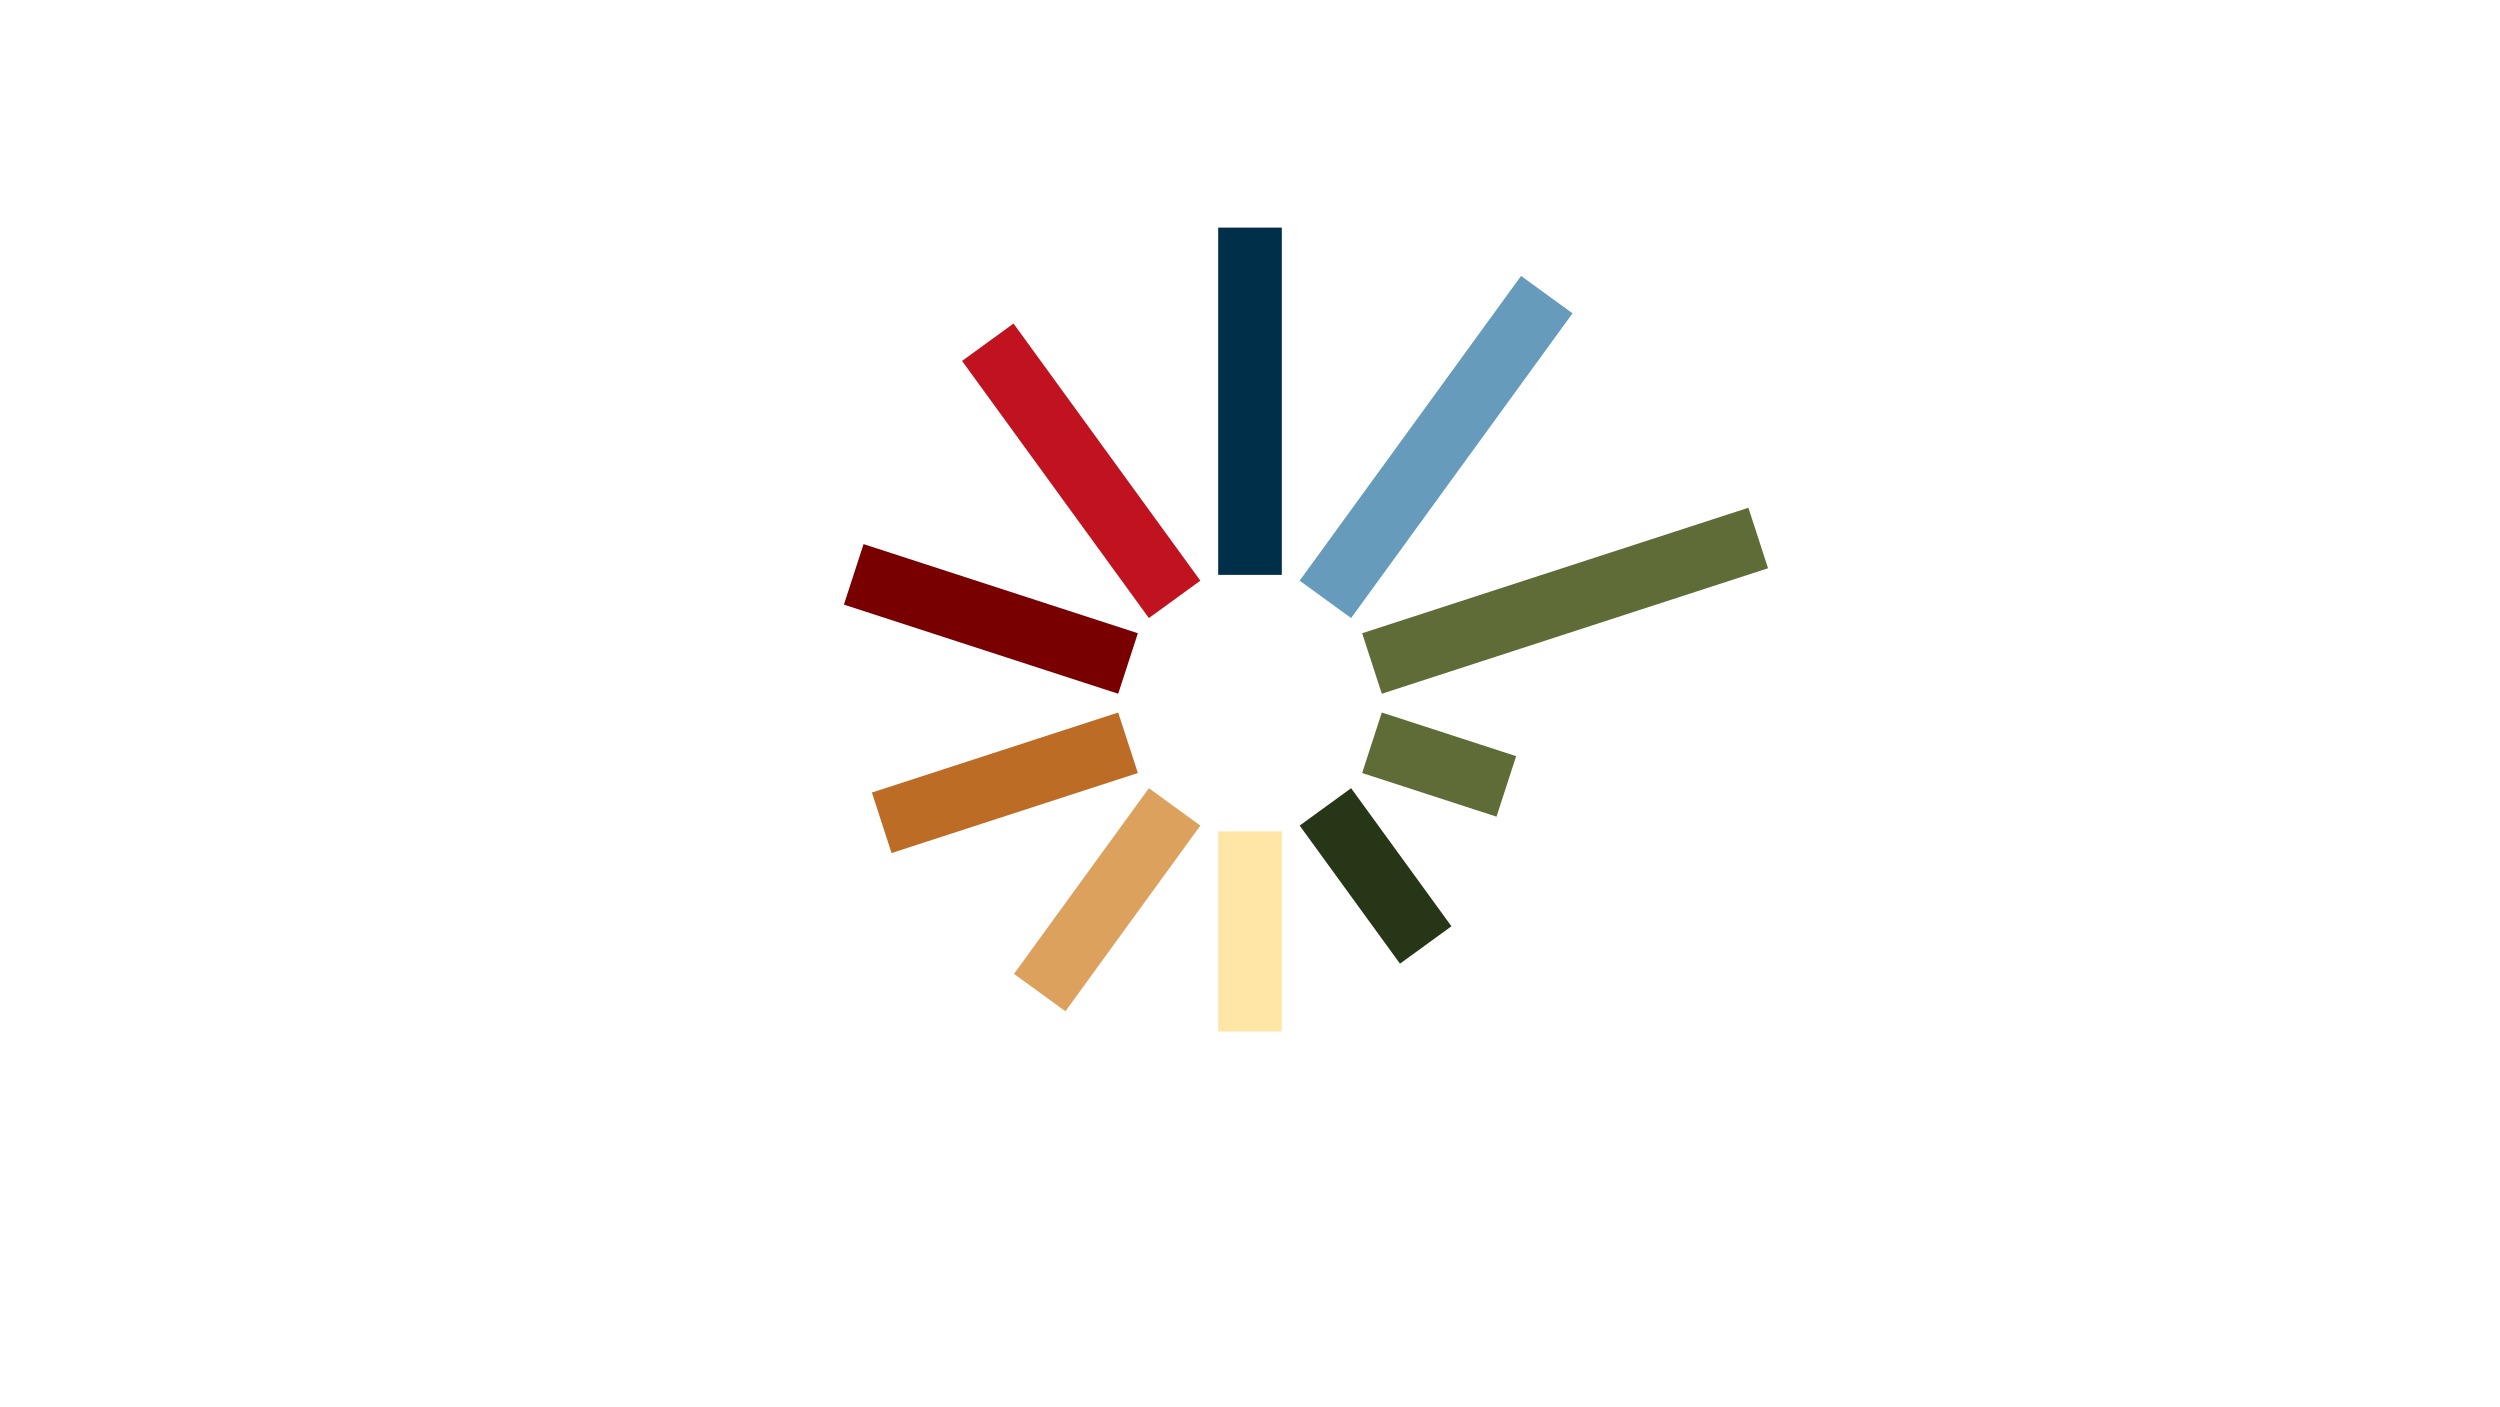
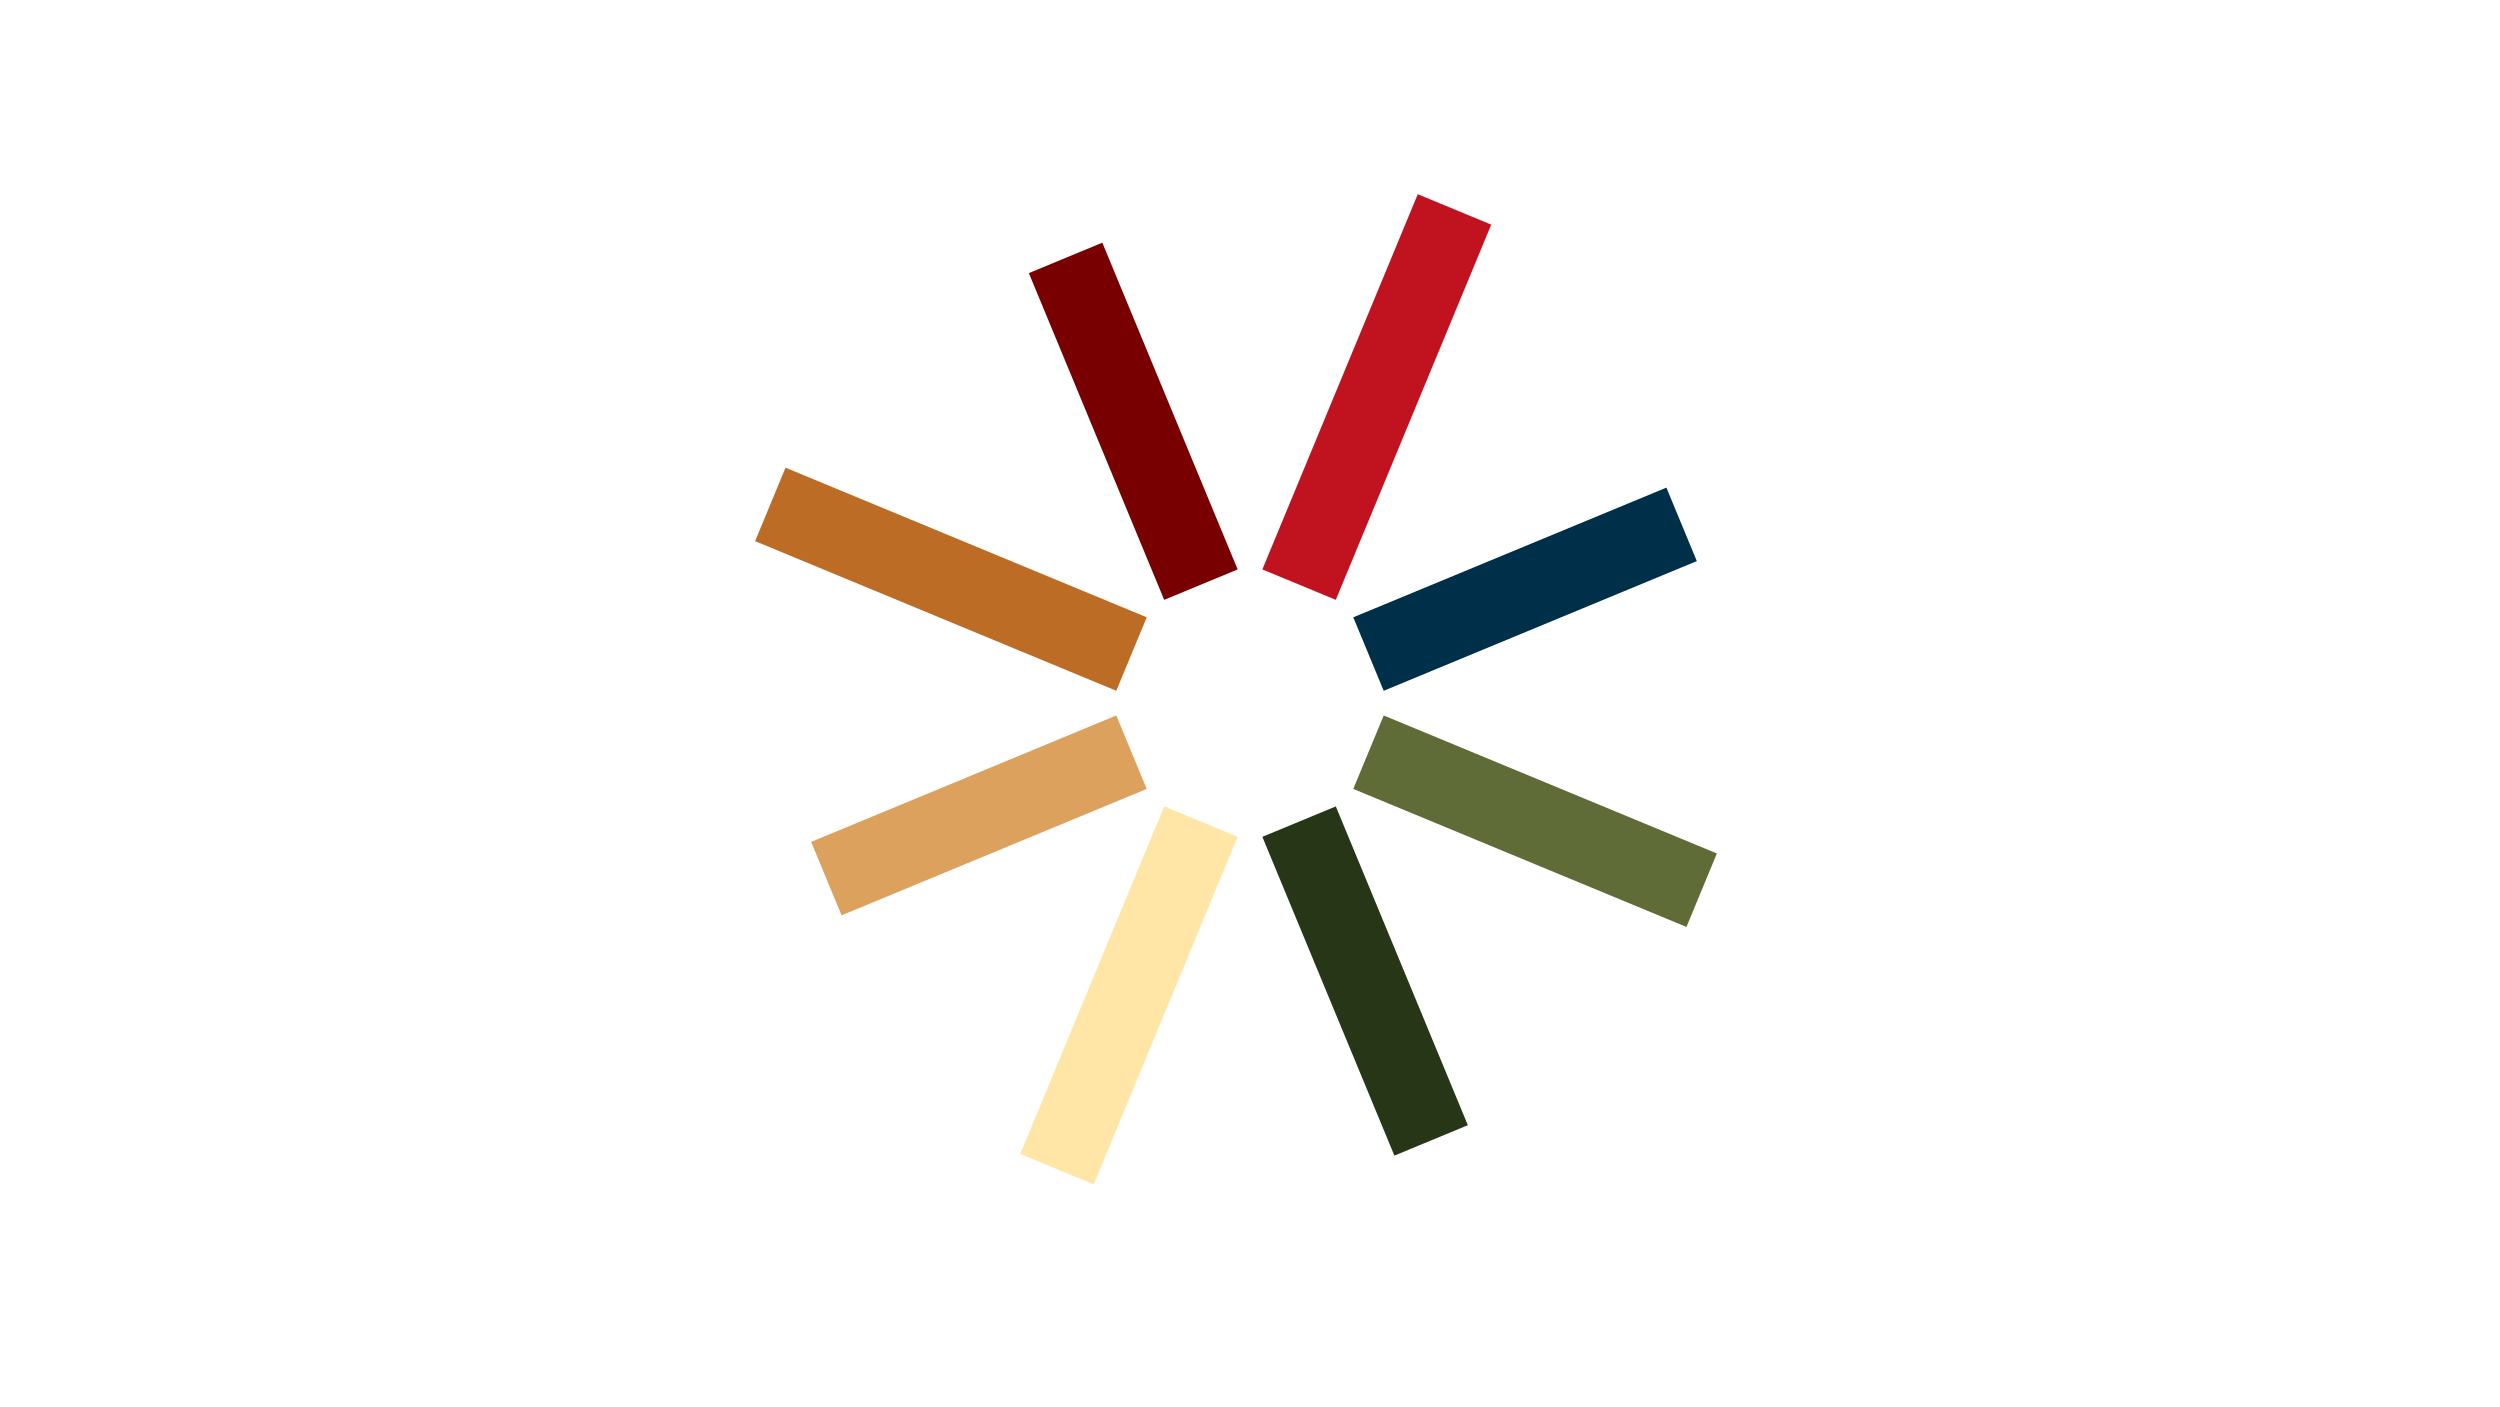
<svg xmlns="http://www.w3.org/2000/svg" width="320" height="180" viewBox="0 0 320 180">
  <svg width="320" height="180" viewBox="0 0 320 180" preserveAspectRatio="xMidYMid meet">
-     <g data-chart-id="default-preview-RadialRectBarChart" data-chart-type="radial-bar" data-polar-orientation="radial" data-bar-shape="rectangle" data-bar-variant="single" data-renderer="deterministic-polar-bar@2" data-category-field="column" data-value-field="value" data-facet-column="" data-angle-start="0" data-angle-span="360" data-theta-mode="static" data-theta-field="">
-       <path data-chart-id="default-preview-RadialRectBarChart" data-mark-role="bar" data-mark-group-id="mark-group:default-preview-RadialRectBarChart:bar" data-row-keys="C001|Alpha" data-category-key="C001" data-series-key="__single__" data-angle="-4.39822971502571" data-angle-start-deg="0" data-angle-end-deg="0" data-theta-value="1" data-value="24" data-stack-start="0" data-stack-end="24" d="M16.871 1.201L34.067 6.788L31.551 14.533L14.354 8.945Z" transform="translate(160 90)" fill="#606c38" fill-opacity="1" />
-       <path data-chart-id="default-preview-RadialRectBarChart" data-mark-role="bar" data-mark-group-id="mark-group:default-preview-RadialRectBarChart:bar" data-row-keys="C002|Alpha" data-category-key="C002" data-series-key="__single__" data-angle="-3.7699111843077517" data-angle-start-deg="0" data-angle-end-deg="0" data-theta-value="1" data-value="29" data-stack-start="0" data-stack-end="29" d="M12.943 10.888L25.785 28.563L19.197 33.35L6.355 15.674Z" transform="translate(160 90)" fill="#283618" fill-opacity="1" />
-       <path data-chart-id="default-preview-RadialRectBarChart" data-mark-role="bar" data-mark-group-id="mark-group:default-preview-RadialRectBarChart:bar" data-row-keys="C003|Alpha" data-category-key="C003" data-series-key="__single__" data-angle="-3.141592653589793" data-angle-start-deg="0" data-angle-end-deg="0" data-theta-value="1" data-value="34" data-stack-start="0" data-stack-end="34" d="M4.072 16.416L4.072 42.031L-4.072 42.031L-4.072 16.416Z" transform="translate(160 90)" fill="#ffe6a7" fill-opacity="1" />
-       <path data-chart-id="default-preview-RadialRectBarChart" data-mark-role="bar" data-mark-group-id="mark-group:default-preview-RadialRectBarChart:bar" data-row-keys="C004|Alpha" data-category-key="C004" data-series-key="__single__" data-angle="-2.5132741228718345" data-angle-start-deg="0" data-angle-end-deg="0" data-theta-value="1" data-value="39" data-stack-start="0" data-stack-end="39" d="M-6.355 15.674L-23.626 39.445L-30.213 34.658L-12.943 10.888Z" transform="translate(160 90)" fill="#dda15e" fill-opacity="1" />
-       <path data-chart-id="default-preview-RadialRectBarChart" data-mark-role="bar" data-mark-group-id="mark-group:default-preview-RadialRectBarChart:bar" data-row-keys="C005|Alpha" data-category-key="C005" data-series-key="__single__" data-angle="-1.8849555921538759" data-angle-start-deg="0" data-angle-end-deg="0" data-theta-value="1" data-value="44" data-stack-start="0" data-stack-end="44" d="M-14.354 8.945L-45.881 19.189L-48.397 11.444L-16.871 1.201Z" transform="translate(160 90)" fill="#bc6c25" fill-opacity="1" />
-       <path data-chart-id="default-preview-RadialRectBarChart" data-mark-role="bar" data-mark-group-id="mark-group:default-preview-RadialRectBarChart:bar" data-row-keys="C006|Alpha" data-category-key="C006" data-series-key="__single__" data-angle="-1.2566370614359172" data-angle-start-deg="0" data-angle-end-deg="0" data-theta-value="1" data-value="49" data-stack-start="0" data-stack-end="49" d="M-16.871 -1.201L-51.98 -12.608L-49.464 -20.353L-14.354 -8.945Z" transform="translate(160 90)" fill="#780000" fill-opacity="1" />
-       <path data-chart-id="default-preview-RadialRectBarChart" data-mark-role="bar" data-mark-group-id="mark-group:default-preview-RadialRectBarChart:bar" data-row-keys="C007|Alpha" data-category-key="C007" data-series-key="__single__" data-angle="-0.6283185307179586" data-angle-start-deg="0" data-angle-end-deg="0" data-theta-value="1" data-value="54" data-stack-start="0" data-stack-end="54" d="M-12.943 -10.888L-36.856 -43.801L-30.268 -48.587L-6.355 -15.674Z" transform="translate(160 90)" fill="#c1121f" fill-opacity="1" />
-       <path data-chart-id="default-preview-RadialRectBarChart" data-mark-role="bar" data-mark-group-id="mark-group:default-preview-RadialRectBarChart:bar" data-row-keys="C008|Alpha" data-category-key="C008" data-series-key="__single__" data-angle="0" data-angle-start-deg="0" data-angle-end-deg="0" data-theta-value="1" data-value="59" data-stack-start="0" data-stack-end="59" d="M-4.072 -16.416L-4.072 -60.866L4.072 -60.866L4.072 -16.416Z" transform="translate(160 90)" fill="#003049" fill-opacity="1" />
-       <path data-chart-id="default-preview-RadialRectBarChart" data-mark-role="bar" data-mark-group-id="mark-group:default-preview-RadialRectBarChart:bar" data-row-keys="C009|Alpha" data-category-key="C009" data-series-key="__single__" data-angle="0.6283185307179586" data-angle-start-deg="0" data-angle-end-deg="0" data-theta-value="1" data-value="64" data-stack-start="0" data-stack-end="64" d="M6.355 -15.674L34.696 -54.682L41.284 -49.896L12.943 -10.888Z" transform="translate(160 90)" fill="#669bbc" fill-opacity="1" />
-       <path data-chart-id="default-preview-RadialRectBarChart" data-mark-role="bar" data-mark-group-id="mark-group:default-preview-RadialRectBarChart:bar" data-row-keys="C010|Alpha" data-category-key="C010" data-series-key="__single__" data-angle="1.2566370614359172" data-angle-start-deg="0" data-angle-end-deg="0" data-theta-value="1" data-value="69" data-stack-start="0" data-stack-end="69" d="M14.354 -8.945L63.794 -25.009L66.31 -17.265L16.871 -1.201Z" transform="translate(160 90)" fill="#606c38" fill-opacity="1" />
+     <g data-chart-id="default-preview-RadialRectBarChart" data-chart-type="radial-bar" data-polar-orientation="radial" data-bar-shape="rectangle" data-bar-variant="single" data-renderer="deterministic-polar-bar@2" data-category-field="time" data-value-field="weight_kg" data-facet-column="" data-angle-start="0" data-angle-span="360" data-theta-mode="static" data-theta-field="">
+       <path data-chart-id="default-preview-RadialRectBarChart" data-mark-role="bar" data-mark-group-id="mark-group:default-preview-RadialRectBarChart:bar" data-row-keys="1" data-category-key="2025-01-01" data-series-key="__single__" data-angle="-4.319689898685965" data-angle-start-deg="0" data-angle-end-deg="0" data-theta-value="1" data-value="88" data-stack-start="0" data-stack-end="88" d="M17.114 1.58L59.762 19.245L55.866 28.649L13.219 10.984Z" transform="translate(160 90)" fill="#606c38" fill-opacity="1" />
+       <path data-chart-id="default-preview-RadialRectBarChart" data-mark-role="bar" data-mark-group-id="mark-group:default-preview-RadialRectBarChart:bar" data-row-keys="2" data-category-key="2025-02-01" data-series-key="__single__" data-angle="-3.5342917352885173" data-angle-start-deg="0" data-angle-end-deg="0" data-theta-value="1" data-value="84.2" data-stack-start="0" data-stack-end="84.2" d="M10.984 13.219L27.886 54.025L18.483 57.92L1.58 17.114Z" transform="translate(160 90)" fill="#283618" fill-opacity="1" />
+       <path data-chart-id="default-preview-RadialRectBarChart" data-mark-role="bar" data-mark-group-id="mark-group:default-preview-RadialRectBarChart:bar" data-row-keys="3" data-category-key="2025-03-01" data-series-key="__single__" data-angle="-2.748893571891069" data-angle-start-deg="0" data-angle-end-deg="0" data-theta-value="1" data-value="91.8" data-stack-start="0" data-stack-end="91.8" d="M-1.58 17.114L-20.008 61.603L-29.412 57.708L-10.984 13.219Z" transform="translate(160 90)" fill="#ffe6a7" fill-opacity="1" />
+       <path data-chart-id="default-preview-RadialRectBarChart" data-mark-role="bar" data-mark-group-id="mark-group:default-preview-RadialRectBarChart:bar" data-row-keys="4" data-category-key="2025-04-01" data-series-key="__single__" data-angle="-1.9634954084936207" data-angle-start-deg="0" data-angle-end-deg="0" data-theta-value="1" data-value="80.6" data-stack-start="0" data-stack-end="80.6" d="M-13.219 10.984L-52.28 27.164L-56.175 17.76L-17.114 1.58Z" transform="translate(160 90)" fill="#dda15e" fill-opacity="1" />
+       <path data-chart-id="default-preview-RadialRectBarChart" data-mark-role="bar" data-mark-group-id="mark-group:default-preview-RadialRectBarChart:bar" data-row-keys="5" data-category-key="2025-05-01" data-series-key="__single__" data-angle="-1.1780972450961724" data-angle-start-deg="0" data-angle-end-deg="0" data-theta-value="1" data-value="95.4" data-stack-start="0" data-stack-end="95.4" d="M-17.114 -1.58L-63.348 -20.731L-59.453 -30.135L-13.219 -10.984Z" transform="translate(160 90)" fill="#bc6c25" fill-opacity="1" />
+       <path data-chart-id="default-preview-RadialRectBarChart" data-mark-role="bar" data-mark-group-id="mark-group:default-preview-RadialRectBarChart:bar" data-row-keys="6" data-category-key="2025-06-01" data-series-key="__single__" data-angle="-0.39269908169872414" data-angle-start-deg="0" data-angle-end-deg="0" data-theta-value="1" data-value="86.3" data-stack-start="0" data-stack-end="86.3" d="M-10.984 -13.219L-28.308 -55.042L-18.904 -58.938L-1.58 -17.114Z" transform="translate(160 90)" fill="#780000" fill-opacity="1" />
+       <path data-chart-id="default-preview-RadialRectBarChart" data-mark-role="bar" data-mark-group-id="mark-group:default-preview-RadialRectBarChart:bar" data-row-keys="7" data-category-key="2025-07-01" data-series-key="__single__" data-angle="0.39269908169872414" data-angle-start-deg="0" data-angle-end-deg="0" data-theta-value="1" data-value="99.1" data-stack-start="0" data-stack-end="99.1" d="M1.58 -17.114L21.474 -65.141L30.878 -61.246L10.984 -13.219Z" transform="translate(160 90)" fill="#c1121f" fill-opacity="1" />
+       <path data-chart-id="default-preview-RadialRectBarChart" data-mark-role="bar" data-mark-group-id="mark-group:default-preview-RadialRectBarChart:bar" data-row-keys="8" data-category-key="2025-08-01" data-series-key="__single__" data-angle="1.1780972450961724" data-angle-start-deg="0" data-angle-end-deg="0" data-theta-value="1" data-value="82.7" data-stack-start="0" data-stack-end="82.7" d="M13.219 -10.984L53.298 -27.585L57.193 -18.181L17.114 -1.58Z" transform="translate(160 90)" fill="#003049" fill-opacity="1" />
    </g>
  </svg>
</svg>
